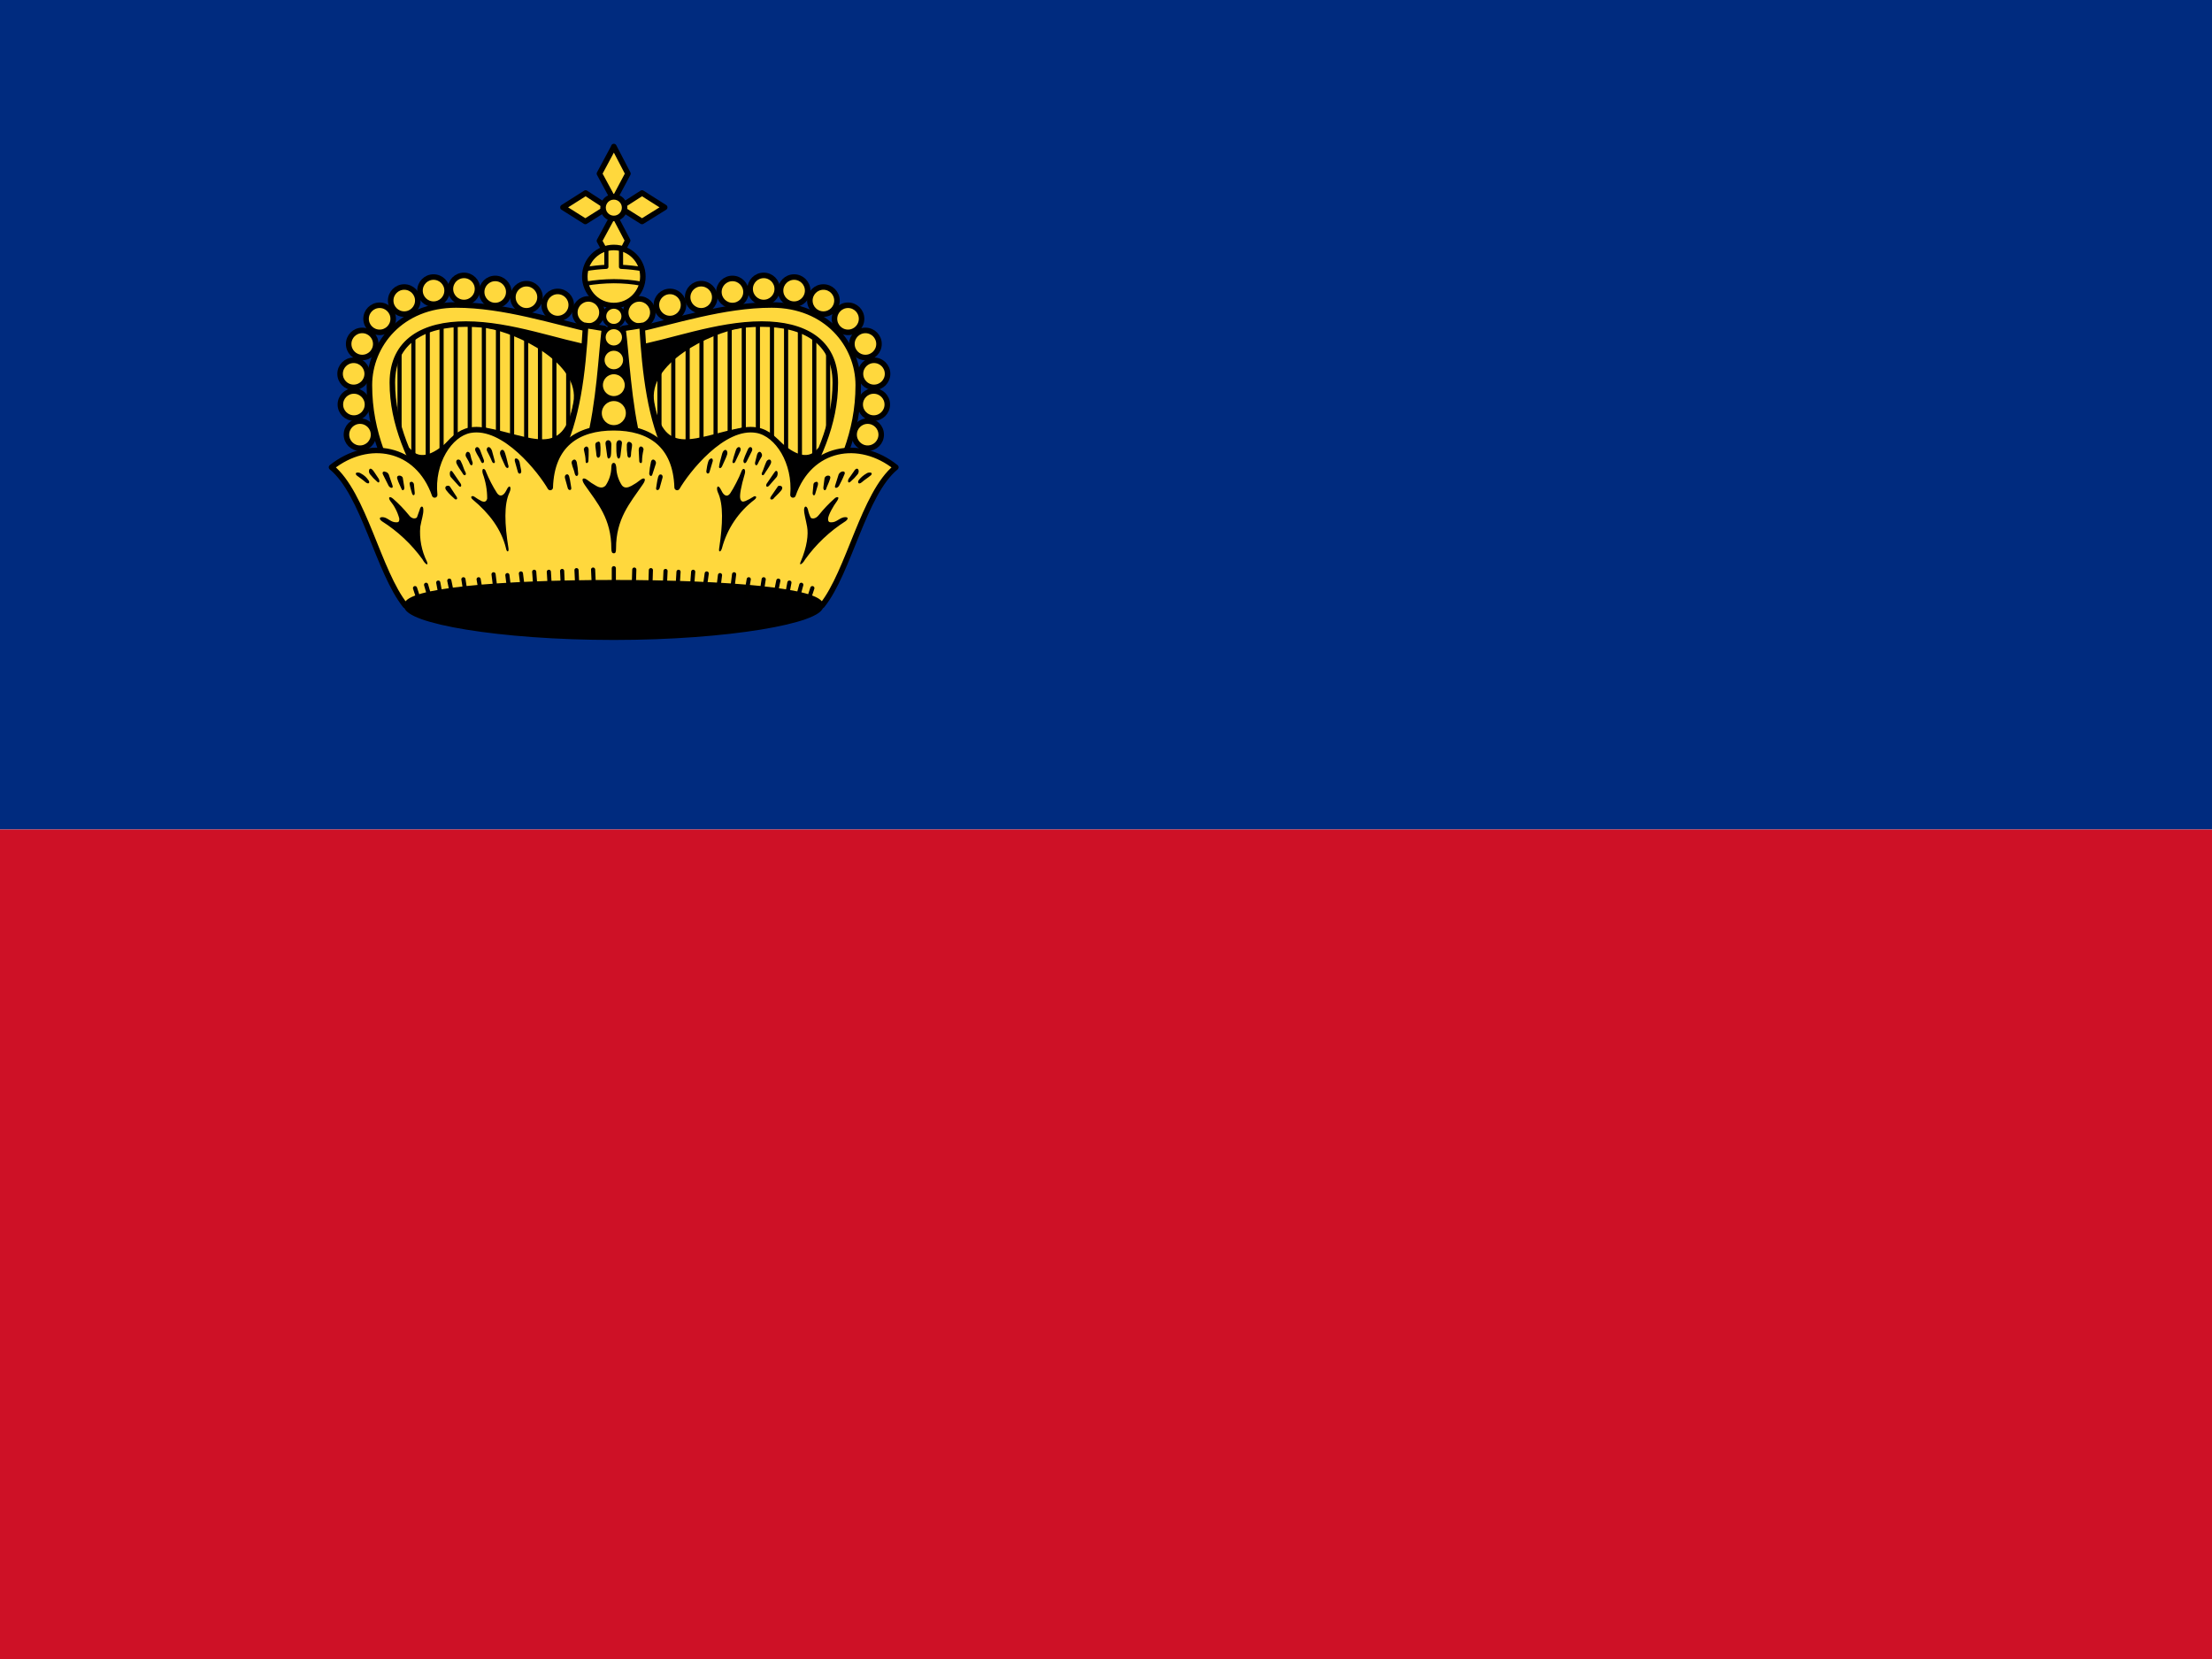
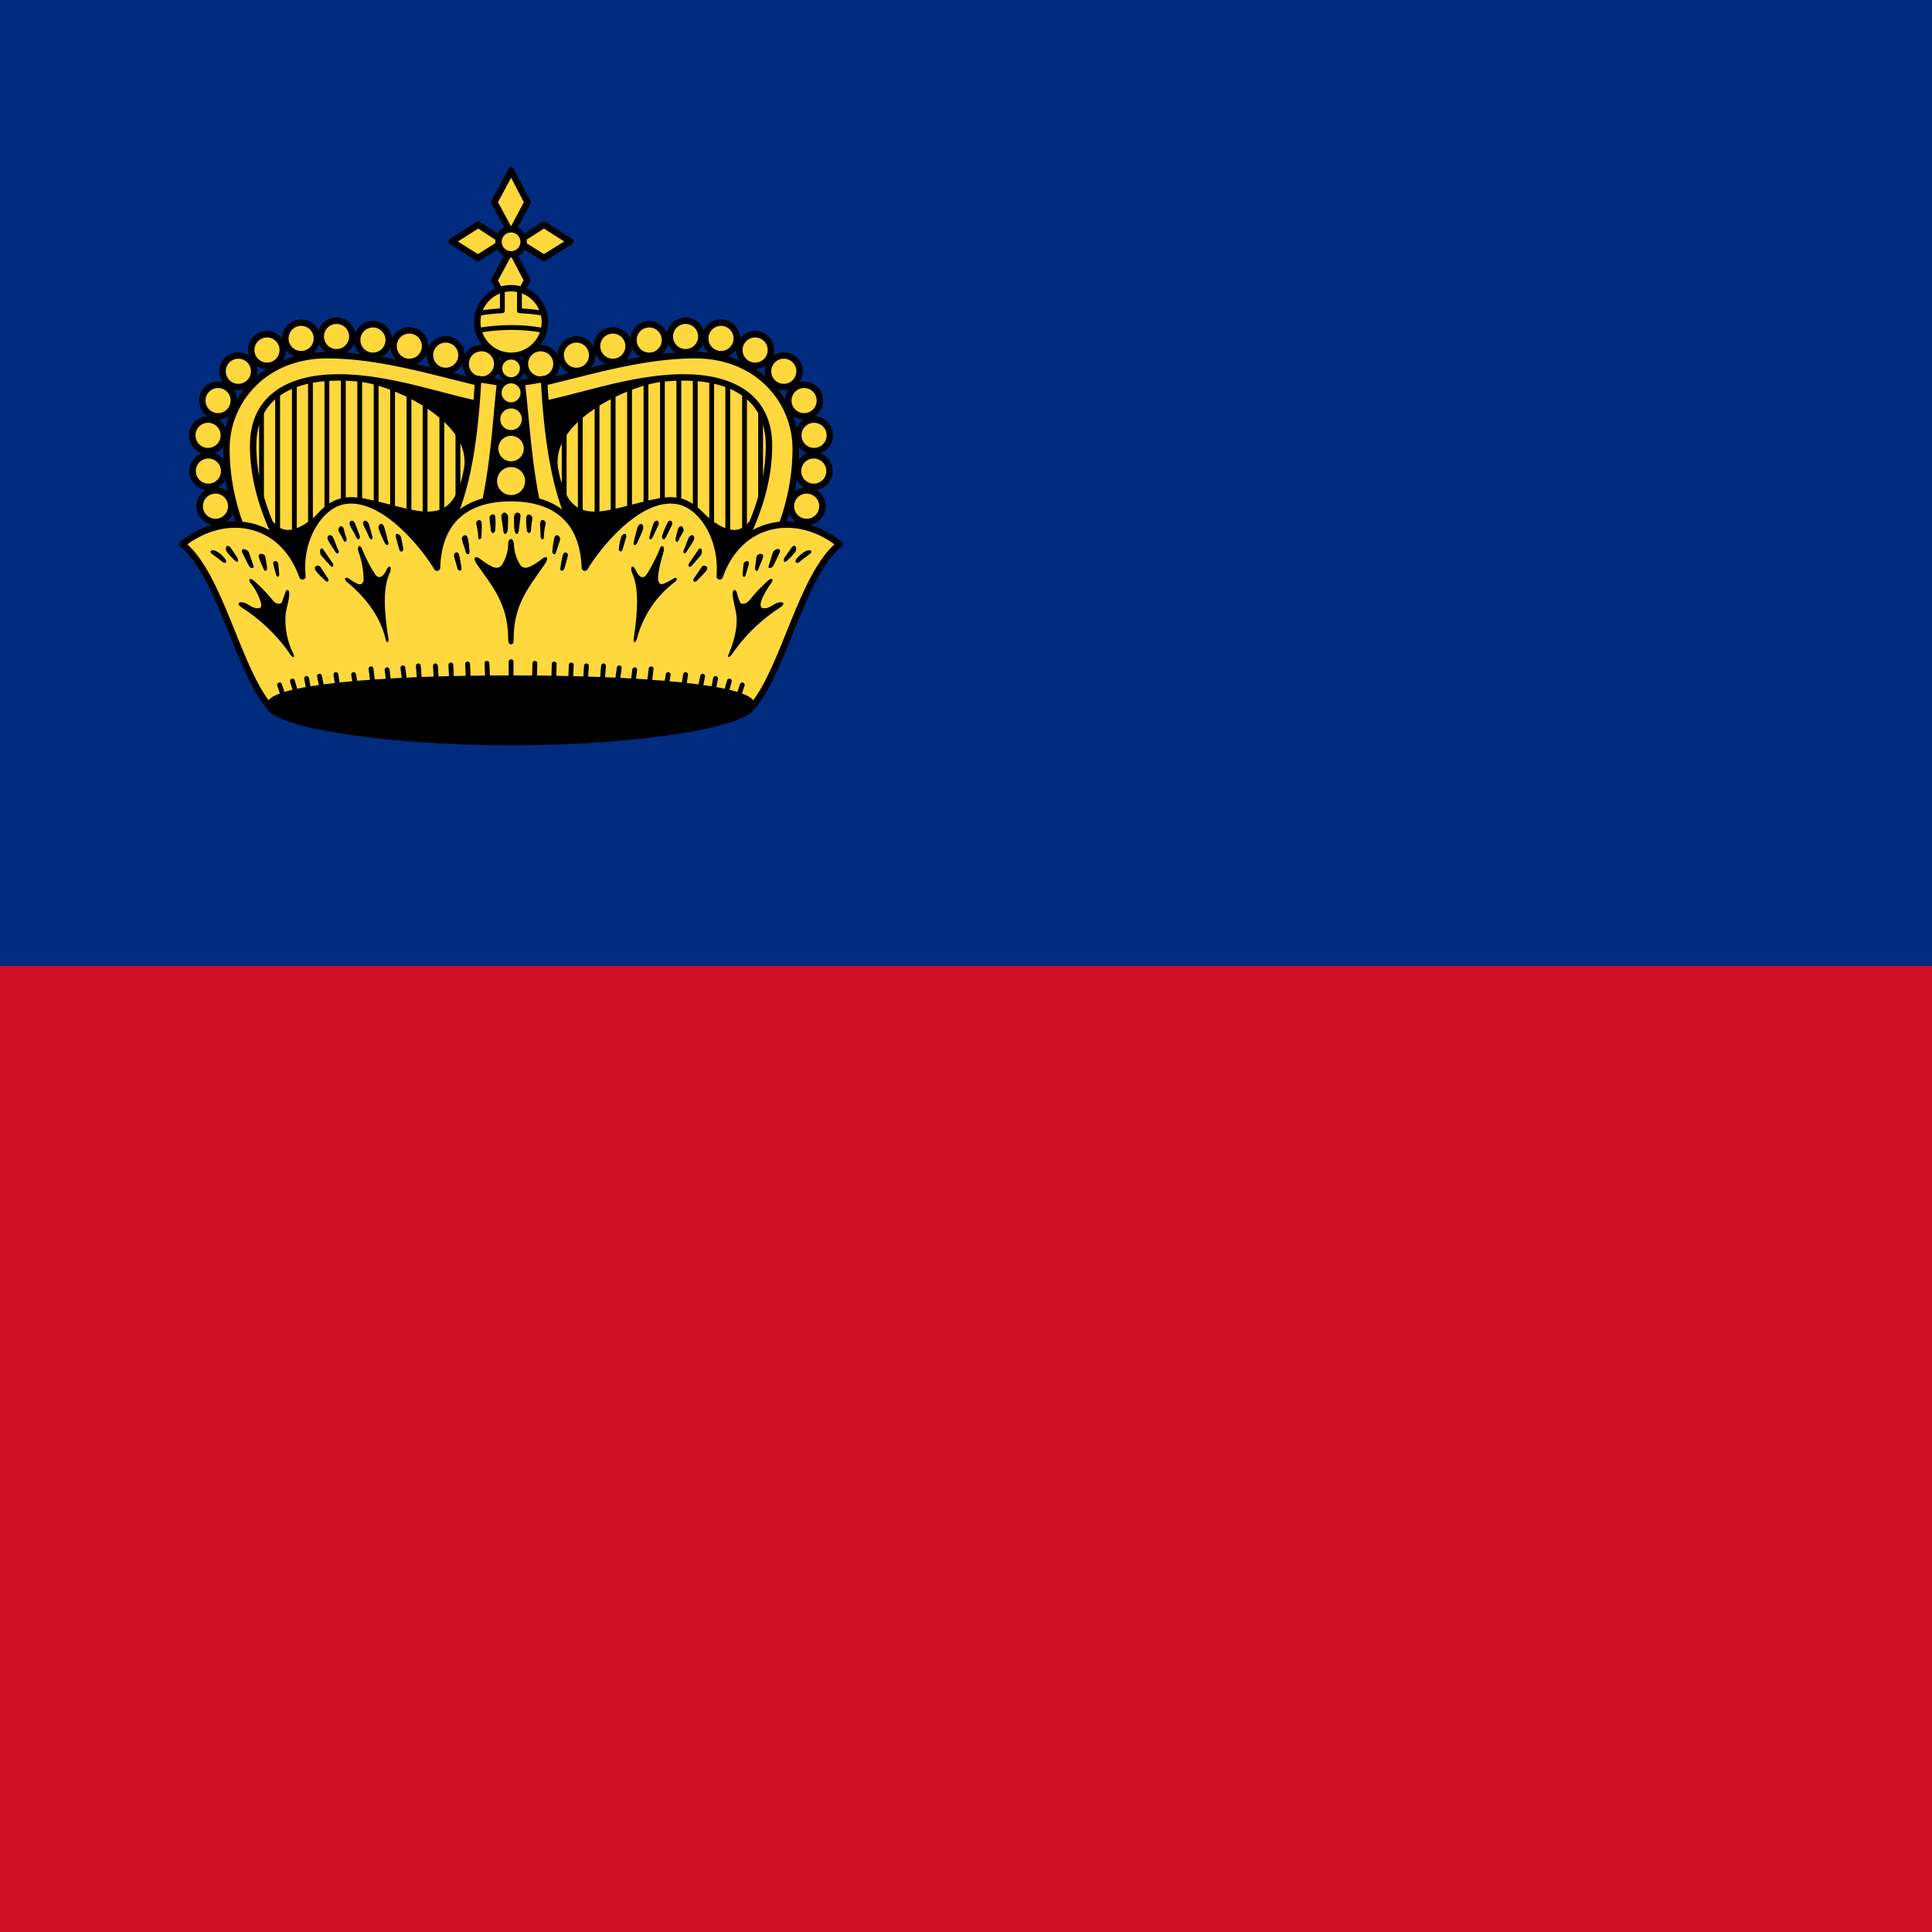
- <svg xmlns="http://www.w3.org/2000/svg" xmlns:xlink="http://www.w3.org/1999/xlink" id="flag-icons-li" viewBox="0 0 640 480">
-   <path fill="#002b7f" d="M0 0h640v240H0z" />
-   <path fill="#ce1126" d="M0 240h640v240H0z" />
-   <g fill="#ffd83d" stroke="#000" stroke-linecap="round" stroke-linejoin="round" stroke-width="2" transform="scale(.8)">
+ <svg xmlns="http://www.w3.org/2000/svg" xmlns:xlink="http://www.w3.org/1999/xlink" id="flag-icons-li" viewBox="0 0 512 512">
+   <path fill="#002b7f" d="M0 0h512.1v256H0z" />
+   <path fill="#ce1126" d="M0 256h512.1v256H0z" />
+   <g fill="#ffd83d" stroke="#000" stroke-linecap="round" stroke-linejoin="round" stroke-width="2" transform="translate(-54)scale(.85333)">
    <g id="li-a">
      <path stroke="none" d="m216.4 122.3-1.9 62.5h-63.4c-7.8-15.2-14.2-28-14.2-45.5 0-14.6 11.5-26.2 28-26.2 17.5 0 36.8 5.9 51.5 9.2" />
      <g stroke-width="1.5">
        <path d="M144.5 125.2v36m5-39.7v48m5.2-50.5v57.2m5-58.4v44.9m5.1-45.1v45.3m5.1-47v47m5.1-47v47m5.1-46.5v47m5.1-46.5v46.9m5.1-44v47m5-46.5v52.9m5.2-52.9v47m5-47v47" />
        <path fill="#000001" d="M176.4 118c10.8 1.7 34.4 12.8 31.7 27.7-3.8 21.2-16.2 12.7-32.6 9.7l-12.4 4.1c-4.5 4.5-11 8.7-15.4 3.2h-7.4v28.8h81.4V122z" />
      </g>
      <circle cx="212.8" cy="113" r="4.9" />
      <circle cx="201.7" cy="110.3" r="4.9" />
      <circle cx="190.4" cy="107.5" r="4.9" />
      <circle cx="179.1" cy="105.6" r="4.9" />
      <circle cx="167.8" cy="104.5" r="4.9" />
      <circle cx="156.8" cy="105.1" r="4.9" />
      <circle cx="146.2" cy="108.7" r="4.9" />
      <circle cx="137.3" cy="115.3" r="4.9" />
      <circle cx="131" cy="124.4" r="4.9" />
      <circle cx="127.9" cy="135.2" r="4.9" />
      <circle cx="128" cy="146.3" r="4.9" />
      <circle cx="130.2" cy="157.2" r="4.9" />
      <path d="m215 119.5-.5 6.5c-12.3-2-29.7-8.8-46-8.8-15 0-26.6 6-26.6 21.2 0 14.9 6.3 28.5 14.7 42.3l-8.7 4c-7.8-15-14.3-28-14.3-45.4 0-14.6 11.5-29 31.3-29 17.5 0 35.4 6 50.1 9.2" />
    </g>
    <use xlink:href="#li-a" width="100%" height="100%" transform="matrix(-1 0 0 1 444 0)" />
    <path d="m222 53.1-5.2 9.7 5.2 9.6 5.1-9.6L222 53zm0 24.4-5.2 9.6 5.2 9.7 5-9.8zM203.6 75l8.1 5.1 8.1-5.1-8-5.2zm20.5 0 8.1 5.1 8.2-5.1-8.2-5.2z" />
    <circle cx="222" cy="75.1" r="3.9" />
    <circle cx="222" cy="100" r="10.5" />
    <path fill="none" stroke-width="1.5" d="M219.3 89.9v6.6a62.5 62.5 0 0 0-7.4.8m20.2 0a62.1 62.1 0 0 0-7.5-.8v-6.6m-12.8 12.7a61.4 61.4 0 0 1 10.2-.9c3.4 0 6.8.3 10 .9" />
    <path d="M211.8 117.7c-1 17-3 34.5-9.7 47.1l10.8-4.4c3.8-14.3 4.6-32.8 5.7-41.6zm20.4 0-6.9 1.1c1.2 8.8 2 27.3 5.7 41.6l10.8 4.4c-6.6-12.6-8.6-30-9.6-47.1" />
    <path d="M222 154.7c-13 0-22.5 6-23 21.6-3.2-5.6-16.5-23-29-20.7-7.4 1.4-14 11.7-12.8 23.4-6.2-17.6-24.1-20.5-37.3-10 11.7 9.5 16.9 37.8 26.7 50h150.7c9.8-12.2 15-40.5 26.7-50-13.1-10.5-31.1-7.6-37.2 10 1-11.7-5.5-22-13-23.4-12.4-2.3-25.7 15.1-28.9 20.7-.5-15.5-10-21.6-23-21.6z" />
    <g stroke-width="1.5">
      <path fill="#000001" d="M297.1 219c0 5.6-33.6 11.7-75.1 11.7s-75.2-6-75.2-11.7c0-5.5 33.7-8.5 75.2-8.5 41.4 0 75.1 3 75.1 8.5" />
      <circle cx="222" cy="114.4" r="3.5" />
      <circle cx="222" cy="122" r="3.7" />
      <circle cx="222" cy="130.2" r="4.1" />
      <circle cx="222" cy="139.3" r="4.7" />
      <circle cx="222" cy="149.4" r="5.1" />
      <path fill="#000001" stroke="none" d="M220 159.2c-.6 0-1.1.5-1 1.4l.6 4.3c.2 1.5 1 1 1.3 0 .2-1.2.1-2 .2-4.1 0-1.1-.6-1.6-1.2-1.6zm4 0c-.6 0-1.1.5-1.1 1.6 0 2.1 0 2.9.2 4 .2 1.2 1 1.6 1.3 0l.5-4.2c.2-1-.4-1.4-.9-1.4m-7.7.6a1 1 0 0 0-1 1c0 1 .3 2.3.4 3.8.2 1.5 1.3 1 1.4 0 0-.8.2-2.2 0-3.9 0-.6-.2-.9-.6-1a.8.8 0 0 0-.2 0zm11.1 0c-.3 0-.6.3-.7 1a20.1 20.1 0 0 0 .2 3.8c0 1 1.2 1.5 1.3 0 0-1.5.4-2.7.4-3.7 0-.6-.5-1-1-1.1a.8.8 0 0 0-.2 0m-15.4 1.7c-.5.1-1 .7-.8 1.3.3 1.3.6 2.7.6 4 0 1.1.9.7 1 0a59.8 59.8 0 0 0 .1-4c0-1-.5-1.4-1-1.3zm19.6 0c-.3.1-.6.5-.6 1.3l.2 4c0 .7 1 1.1 1 0 0-1.3.2-2.7.5-4 .2-.6-.3-1.2-.7-1.3a.6.6 0 0 0-.3 0zm-59 .2c-.6 0-1 .7-.6 1.5.6 1.4 1.3 2.2 1.9 3.6.5 1.3 1.4.5 1.1-.4l-1.4-3.7c-.3-.7-.7-1-1-1m98.8 0c-.4 0-.7.3-1 1-.9 1.9-1.2 2.8-1.5 3.7-.2 1 .6 1.7 1.2.4l1.8-3.6c.4-.8 0-1.5-.5-1.5m-94.8 0c-.5.2-.7.7-.5 1.3.6 1.2 1.3 2.5 1.8 3.8.4 1.1 1.4.8 1-.2l-1-3.7c-.4-1-1-1.3-1.3-1.2m90.5 0c-.4.1-.8.5-1 1.2-.7 2-.8 2.6-1.1 3.7-.4 1 .6 1.3 1 .2l1.8-3.8c.2-.6 0-1.1-.4-1.3a.6.6 0 0 0-.3 0m-85.5 1c-.6.1-1 .9-.6 1.9.4 1.2 1 2.3 1.6 3.7.6 1.4 1.5 1.1 1.3.2-.3-.9-.5-2.3-1.2-4.5-.3-1-.7-1.4-1.1-1.3m80.8 0c-.4 0-.9.3-1.2 1.3-.6 2.2-1 3.6-1.1 4.5-.3 1 .7 1.2 1.2-.2.6-1.4 1.2-2.5 1.6-3.7.4-1 0-1.8-.5-1.9m-93.2.7c-.6 0-1 1-.7 1.7.5 1 .9 1.4 1.4 2.6.6 1.2 1.2.3 1-.5-.3-.8-.6-1.7-.8-2.8-.2-.8-.6-1-1-1zm105.6 0c-.4 0-.7.2-1 1l-.7 2.8c-.2.8.4 1.7 1 .5.5-1.2.8-1.5 1.4-2.6.3-.7-.2-1.6-.7-1.7m-67 2.8c-.7 0-1.3.8-1 1.5.2 1.2.8 2.2 1.1 3.7.4 1.3 1.3.7 1.2-.2a28.7 28.7 0 0 0-.5-4c-.2-.7-.5-1-.9-1zm28.4 0c-.3 0-.7.3-.8 1a28.7 28.7 0 0 0-.6 4c0 .9.9 1.5 1.2.2l1.2-3.7c.2-.7-.4-1.5-1-1.5m-14.2 1.2c-.8 0-.9 1-.9 1.7a12.3 12.3 0 0 1-2 6.4c-1 1.2-2.3.9-3.5.2a22.3 22.3 0 0 1-3.3-2.2c-1.4-1-2.4-.4-.8 1.9 4.6 6.6 9.6 12.2 9.6 23 0 1.3.3 1.7.9 1.7s.8-.4.8-1.8c0-10.7 5-16.3 9.6-23 1.6-2.2.6-2.8-.7-1.8a21 21 0 0 1-3.3 2.2c-1.3.7-2.6 1-3.5-.2a12.3 12.3 0 0 1-2-6.4c-.1-.7-.2-1.7-1-1.7zm-35.3-1.6a.6.6 0 0 0-.2 0c-.3.1-.4.4-.3 1l1.1 3.9c.3 1 1.4.7 1.2-.5l-.6-3.1c-.2-.8-.8-1.3-1.2-1.3m70.6 0c-.5 0-1 .5-1.2 1.3-.4 1.4-.4 1.8-.6 3-.3 1.3.9 1.5 1.1.6l1.2-4c0-.5-.1-.8-.4-.9a.6.6 0 0 0-.2 0zm-91.6.4c-.6 0-1 .8-.4 1.8.6 1.2 1.7 2.6 2.2 3.5.5.8 1.4.2.8-.8-.6-1-.8-2.3-1.6-3.8a1 1 0 0 0-1-.7m112.5 0c-.3 0-.7.2-1 .7-.7 1.5-1 2.7-1.5 3.8-.6 1 .2 1.6.7.8.5-.9 1.6-2.3 2.2-3.5.6-1 .2-1.8-.4-1.8M134 169.5c-.6 0-.8 1.2-.2 2a19.2 19.2 0 0 0 2.6 2.7c.8.8 1-.2.6-1l-1.8-2.7c-.5-.7-.9-1-1.2-1m175.9 0c-.3 0-.7.3-1.1 1l-1.9 2.7c-.4.8-.2 1.8.7 1a19 19 0 0 0 2.6-2.7c.6-.8.4-2-.3-2m-170.8 1c-.6 0-1 .4-.5 1.3l1.9 3.8c.5 1 2 1.3 1.4-.2l-1.3-3.8c-.3-.7-1-1-1.5-1zm165.8 0c-.6 0-1.3.4-1.6 1.1l-1.2 3.8c-.6 1.5.9 1.2 1.4.2.5-1 1.3-2.5 1.8-3.8.5-.9.1-1.3-.4-1.3m-175.6.4c-.8 0-.8.7-.1 1.2.9.7 2 1.4 3 2.3 1.3 1 1.7 0 1-.8-.6-.8-1.2-1.6-2.9-2.5-.4-.2-.7-.2-1-.2m185.3 0c-.2 0-.6 0-1 .2-1.6.9-2.3 1.7-3 2.5-.6.9-.1 1.8 1.1.8 1-.9 2.2-1.6 3-2.3.8-.5.7-1.2 0-1.2zm-109.6.7c-.5 0-.8.5-.7 1.2l1 3.6c.2 1.1 1.5 1.1 1.3 0-.2-1-.3-2.3-.7-3.9-.1-.6-.4-.9-.8-1a.6.6 0 0 0-.1 0zm33.8 0c-.3 0-.6.3-.8 1-.4 1.5-.5 2.8-.7 3.9-.2 1 1.1 1 1.3-.1l1-3.6c.2-.7-.2-1.2-.6-1.2a.6.6 0 0 0-.2 0m-64-2c-.3 0-.5.7-.2 1.7a26 26 0 0 1 1.6 9c-.3 1.2-1 1.3-1.9 1a18.8 18.8 0 0 1-2.8-1.7c-.8-.5-1.7.1-.5 1.1 6 5 10.3 10.7 12 17.6.2 1.4 1.1 1.6.9 0-1.4-8.7-1.7-15.9.4-20.3.8-1.7 0-3.3-1.2-.6-.9 1.8-2.2 2.5-3.3 1a47.9 47.9 0 0 1-4-7.7c-.2-.7-.5-1-.8-1.1a.3.3 0 0 0-.1 0zm94.1 0c-.3 0-.6.4-.8 1-.7 2-2.9 6.2-4 7.8s-2.4.8-3.2-1c-1.3-2.7-2-1.1-1.3.6 2.1 4.4 1.8 11.6.5 20.3-.3 1.6.6 1.4 1 0a32.4 32.4 0 0 1 11.8-17.6c1.2-1 .3-1.6-.5-1a18 18 0 0 1-2.8 1.5c-1 .4-1.6.3-1.9-1-.2-1.2.2-3.9 1.7-9 .2-.8 0-1.5-.3-1.6a.3.3 0 0 0-.2 0M144.4 172c-.5 0-1 .4-.7 1.2.4 1.4 1.2 2.8 1.5 3.6.3.9 1.2.5 1-.7l-.5-3.1c0-.6-.7-1-1.3-1m155.1 0c-.6 0-1.2.4-1.3 1l-.4 3.1c-.2 1.2.7 1.6 1 .7.2-.8 1-2.2 1.4-3.6.3-.8-.1-1.2-.7-1.2m-136.3-1.7c-.6-.1-.7 1.5-.2 2.2l2.8 3.1c.8 1 1.3.1.8-.7l-2.6-3.8c-.3-.5-.6-.8-.8-.8m117.5 0c-.2 0-.5.3-.8.8l-2.6 3.8c-.5.8 0 1.7.9.7l2.7-3.1c.5-.7.5-2.3-.2-2.2m-132 4c-.4 0-.7.2-.5 1 .2 1.2.5 2 .8 3.1.3 1 1 .9 1-.1l-.3-3.2a1.1 1.1 0 0 0-1-.9zm146.5 0a1 1 0 0 0-1 .8l-.3 3.2c0 1 .8 1.2 1 .1l.9-3c.2-.9-.2-1.2-.6-1.2zm-133.4 1.4c-.6 0-1.1.7-.4 1.6 1.1 1.5 2.4 2.5 2.9 3 .4.6 1.5.4.8-.7l-2.3-3.5c-.2-.4-.6-.5-1-.4m120 0c-.2 0-.5.1-.6.4l-2.4 3.5c-.7 1.1.4 1.3.9.8.4-.6 1.7-1.6 2.9-3.1.7-1 .1-1.6-.5-1.6a.9.9 0 0 0-.2 0zm-140.7 4.1c-.4 0-.6.4 0 1.3a17 17 0 0 1 3.3 6.4c.1 1.4-.5 1.4-1.1 1.4-1.9 0-2.8-1.4-4.4-1.8-1.7-.3-2 .5-.8 1.4a53.4 53.4 0 0 1 14.7 13.8c1 1.9 2.3 2.5 1.6.8a23.7 23.7 0 0 1-2.4-12.6c.5-2.8 1.2-4.6 1.1-6.2 0-1.5-1-1.4-1.3 0l-1 2.8c-.4.5-1.8.8-3-.9a48 48 0 0 0-5.6-5.8c-.3-.3-.7-.5-1-.6zm161.7 0c-.3 0-.7.2-1.1.6a48.2 48.2 0 0 0-5.5 5.8c-1.3 1.7-2.7 1.4-3 1a12 12 0 0 1-1-2.9c-.4-1.4-1.3-1.5-1.4 0 0 1.6.6 3.4 1.1 6.2s0 7.2-2.3 12.6c-.8 1.7.6 1 1.6-.8a53 53 0 0 1 14.6-13.8c1.2-.9 1-1.7-.7-1.4-1.7.4-2.6 1.8-4.4 1.8-.6 0-1.3 0-1.2-1.4.1-1.3 1.8-4.4 3.3-6.4.6-1 .5-1.3 0-1.3" />
      <path d="m150.1 212.7 2 6.1m2-7.3 1.8 6.2m2.6-7 1.2 6.4m2.8-7.1 1.3 6.3m3.8-6.8 1 6.4m4.5-6.4 1.1 6.3m4.3-8.1.8 6.4m4.2-6.1.8 6.4m4.1-7 .8 6.4m4-7 .5 6.5m4.8-6.5.4 6.5m4.4-6.8.3 6.5m4.9-6.8.3 6.4m5.7-6.6.3 6.5m79 .2-2 6.1m-2-7.3-1.7 6.2m-2.6-7-1.2 6.4m-2.8-7.1-1.3 6.3m-4-6.8-1 6.4m-4.4-6.4-1.1 6.4m-4.2-8.2-.8 6.4m-4.3-6.1-.8 6.4m-4-7-.9 6.4m-4-7-.5 6.5m-4.8-6.5-.4 6.5m-4.3-6.8-.3 6.5m-5-6.8-.2 6.4m-5.8-6.6-.2 6.5m-7.2-7v7.2" />
    </g>
  </g>
</svg>
